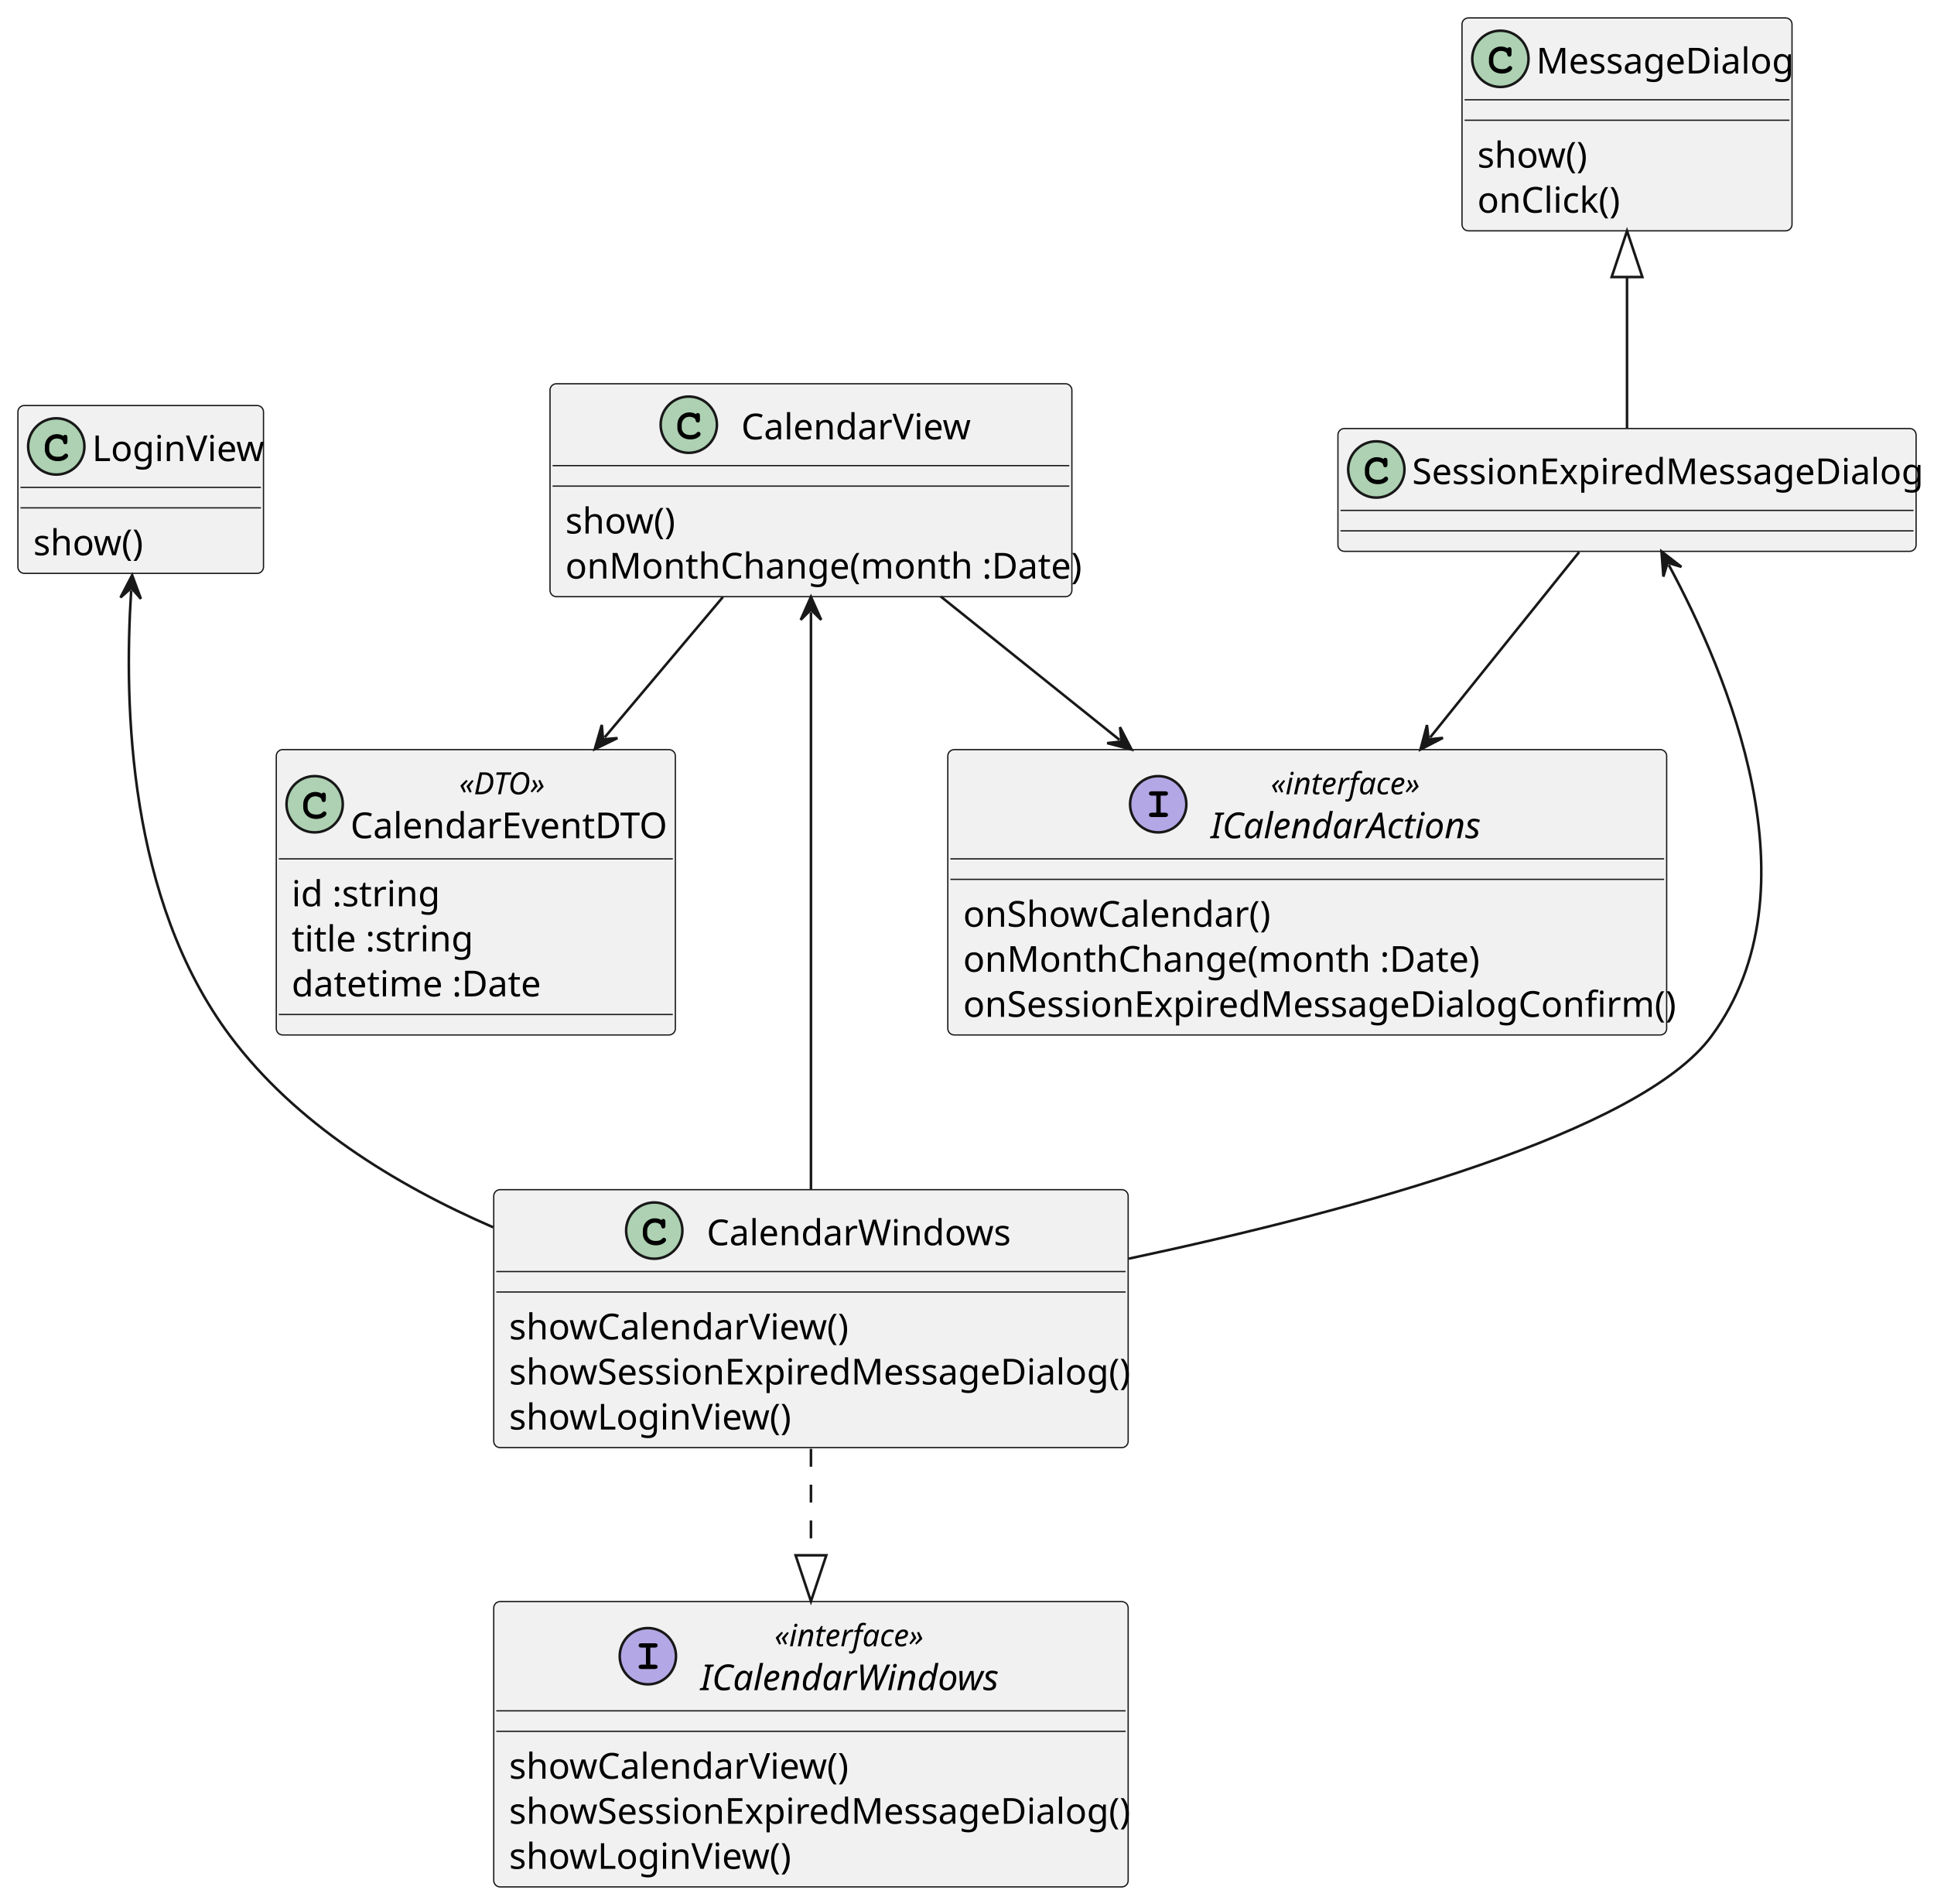
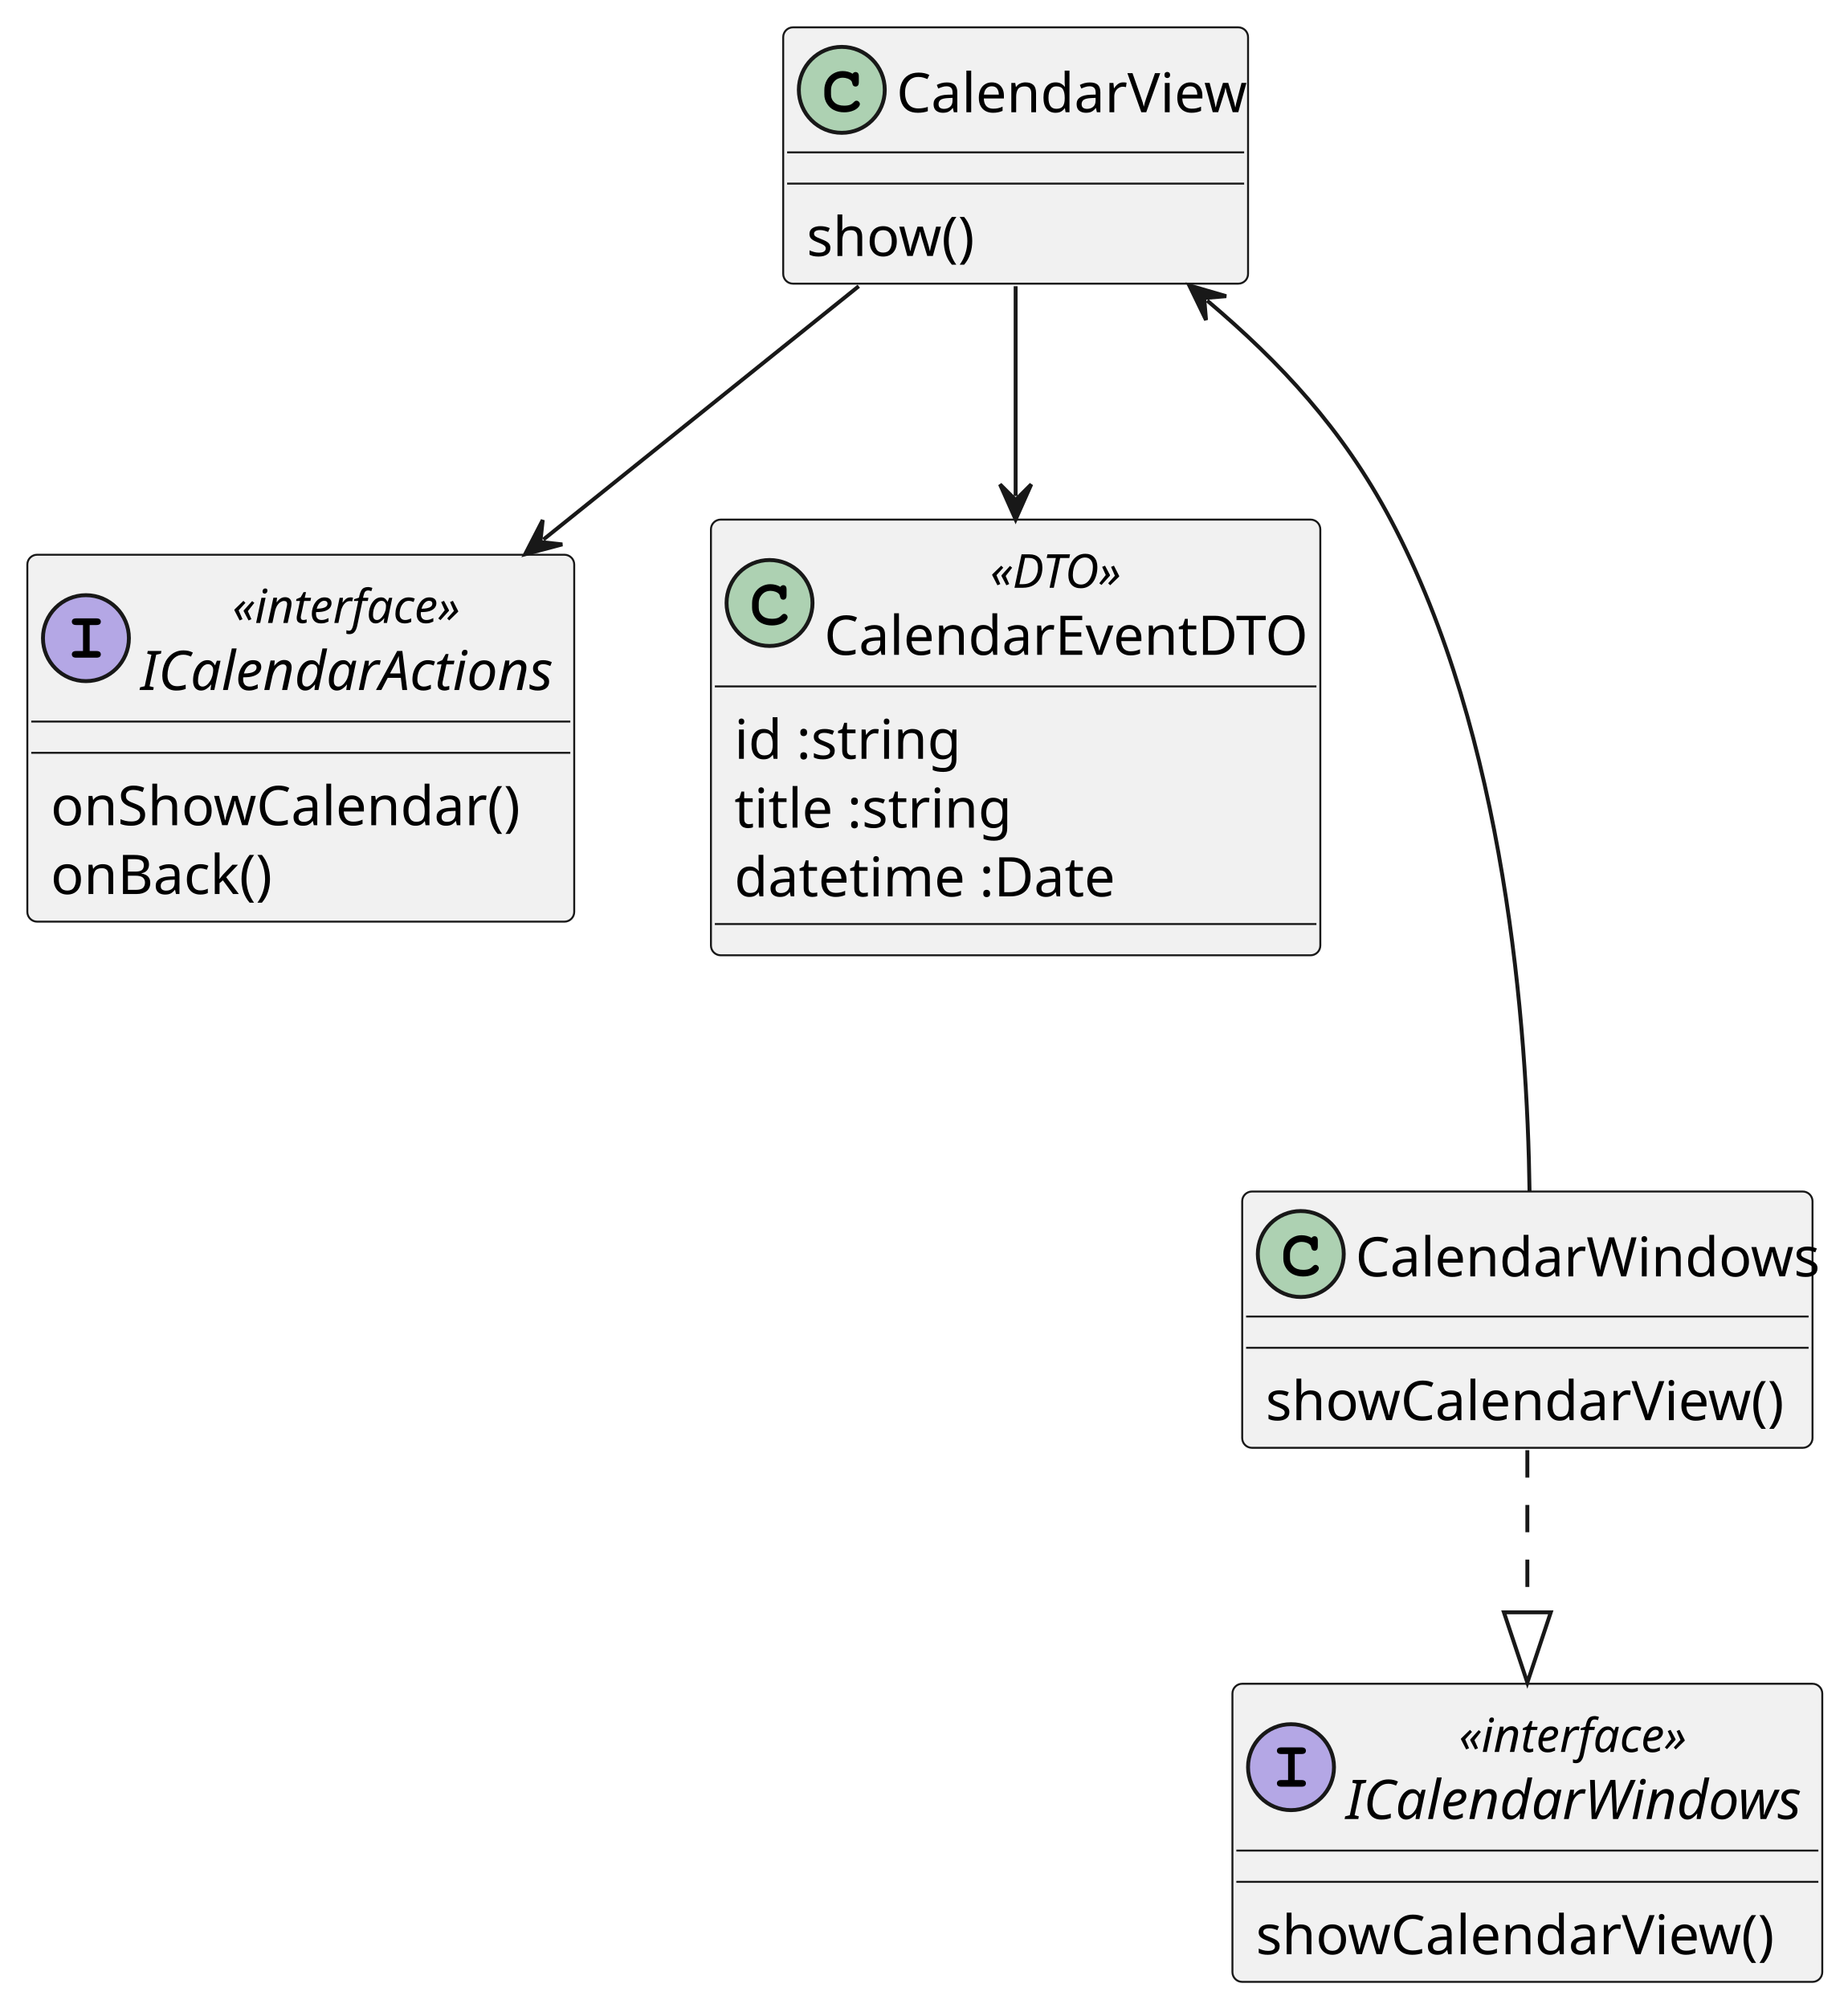
- <svg xmlns="http://www.w3.org/2000/svg" contentStyleType="text/css" height="744px" preserveAspectRatio="none" style="width:756px;height:744px;background:#FFFFFF;" version="1.1" viewBox="0 0 756 744" width="756px" zoomAndPan="magnify">
+ <svg xmlns="http://www.w3.org/2000/svg" contentStyleType="text/css" height="514px" preserveAspectRatio="none" style="width:473px;height:514px;background:#FFFFFF;" version="1.1" viewBox="0 0 473 514" width="473px" zoomAndPan="magnify">
  <defs />
  <g>
    <g id="elem_CalendarView">
-       <rect codeLine="1" fill="#F1F1F1" height="83.219" id="CalendarView" rx="2.5" ry="2.5" style="stroke:#181818;stroke-width:0.5;" width="204" x="215" y="150" />
-       <ellipse cx="269.25" cy="166" fill="#ADD1B2" rx="11" ry="11" style="stroke:#181818;stroke-width:1.0;" />
-       <path d="M272.016,161.875 Q272.172,161.656 272.359,161.547 Q272.547,161.438 272.766,161.438 Q273.141,161.438 273.375,161.703 Q273.609,161.953 273.609,162.562 L273.609,164.016 Q273.609,164.625 273.375,164.891 Q273.141,165.156 272.766,165.156 Q272.422,165.156 272.219,164.953 Q272.016,164.766 271.906,164.25 Q271.859,163.891 271.672,163.703 Q271.344,163.328 270.734,163.109 Q270.125,162.891 269.5,162.891 Q268.734,162.891 268.094,163.219 Q267.469,163.547 266.969,164.297 Q266.484,165.047 266.484,166.078 L266.484,167.172 Q266.484,168.406 267.375,169.234 Q268.266,170.047 269.859,170.047 Q270.797,170.047 271.453,169.797 Q271.844,169.641 272.266,169.203 Q272.531,168.938 272.672,168.859 Q272.828,168.781 273.031,168.781 Q273.359,168.781 273.609,169.047 Q273.875,169.297 273.875,169.641 Q273.875,169.984 273.531,170.391 Q273.031,170.969 272.234,171.297 Q271.156,171.75 269.859,171.75 Q268.344,171.75 267.141,171.125 Q266.156,170.625 265.469,169.562 Q264.781,168.484 264.781,167.203 L264.781,166.047 Q264.781,164.719 265.391,163.578 Q266.016,162.422 267.109,161.812 Q268.203,161.188 269.438,161.188 Q270.172,161.188 270.812,161.359 Q271.469,161.516 272.016,161.875 Z " fill="#000000" />
-       <text fill="#000000" font-family="sans-serif" font-size="14" lengthAdjust="spacing" textLength="87" x="289.75" y="171.728">CalendarView</text>
-       <line style="stroke:#181818;stroke-width:0.5;" x1="216" x2="418" y1="182" y2="182" />
-       <line style="stroke:#181818;stroke-width:0.5;" x1="216" x2="418" y1="190" y2="190" />
-       <text fill="#000000" font-family="sans-serif" font-size="14" lengthAdjust="spacing" textLength="42" x="221" y="208.533">show()</text>
-       <text fill="#000000" font-family="sans-serif" font-size="14" lengthAdjust="spacing" textLength="192" x="221" y="226.143">onMonthChange(month :Date)</text>
-     </g>
-     <g id="elem_MessageDialog">
-       <rect codeLine="6" fill="#F1F1F1" height="83.219" id="MessageDialog" rx="2.5" ry="2.5" style="stroke:#181818;stroke-width:0.5;" width="129" x="571.5" y="7" />
-       <ellipse cx="586.5" cy="23" fill="#ADD1B2" rx="11" ry="11" style="stroke:#181818;stroke-width:1.0;" />
-       <path d="M589.266,18.875 Q589.422,18.656 589.609,18.547 Q589.797,18.438 590.016,18.438 Q590.391,18.438 590.625,18.703 Q590.859,18.953 590.859,19.562 L590.859,21.016 Q590.859,21.625 590.625,21.891 Q590.391,22.156 590.016,22.156 Q589.672,22.156 589.469,21.953 Q589.266,21.766 589.156,21.25 Q589.109,20.891 588.922,20.703 Q588.594,20.328 587.984,20.109 Q587.375,19.891 586.75,19.891 Q585.984,19.891 585.344,20.219 Q584.719,20.547 584.219,21.297 Q583.734,22.047 583.734,23.078 L583.734,24.172 Q583.734,25.406 584.625,26.234 Q585.516,27.047 587.109,27.047 Q588.047,27.047 588.703,26.797 Q589.094,26.641 589.516,26.203 Q589.781,25.938 589.922,25.859 Q590.078,25.781 590.281,25.781 Q590.609,25.781 590.859,26.047 Q591.125,26.297 591.125,26.641 Q591.125,26.984 590.781,27.391 Q590.281,27.969 589.484,28.297 Q588.406,28.75 587.109,28.75 Q585.594,28.75 584.391,28.125 Q583.406,27.625 582.719,26.562 Q582.031,25.484 582.031,24.203 L582.031,23.047 Q582.031,21.719 582.641,20.578 Q583.266,19.422 584.359,18.812 Q585.453,18.188 586.688,18.188 Q587.422,18.188 588.062,18.359 Q588.719,18.516 589.266,18.875 Z " fill="#000000" />
-       <text fill="#000000" font-family="sans-serif" font-size="14" lengthAdjust="spacing" textLength="97" x="600.5" y="28.729">MessageDialog</text>
-       <line style="stroke:#181818;stroke-width:0.5;" x1="572.5" x2="699.5" y1="39" y2="39" />
-       <line style="stroke:#181818;stroke-width:0.5;" x1="572.5" x2="699.5" y1="47" y2="47" />
-       <text fill="#000000" font-family="sans-serif" font-size="14" lengthAdjust="spacing" textLength="42" x="577.5" y="65.533">show()</text>
-       <text fill="#000000" font-family="sans-serif" font-size="14" lengthAdjust="spacing" textLength="56" x="577.5" y="83.143">onClick()</text>
-     </g>
-     <g id="elem_SessionExpiredMessageDialog">
-       <rect codeLine="11" fill="#F1F1F1" height="48" id="SessionExpiredMessageDialog" rx="2.5" ry="2.5" style="stroke:#181818;stroke-width:0.5;" width="226" x="523" y="167.5" />
-       <ellipse cx="538" cy="183.5" fill="#ADD1B2" rx="11" ry="11" style="stroke:#181818;stroke-width:1.0;" />
-       <path d="M540.766,179.375 Q540.922,179.156 541.109,179.047 Q541.297,178.938 541.516,178.938 Q541.891,178.938 542.125,179.203 Q542.359,179.453 542.359,180.062 L542.359,181.516 Q542.359,182.125 542.125,182.391 Q541.891,182.656 541.516,182.656 Q541.172,182.656 540.969,182.453 Q540.766,182.266 540.656,181.75 Q540.609,181.391 540.422,181.203 Q540.094,180.828 539.484,180.609 Q538.875,180.391 538.25,180.391 Q537.484,180.391 536.844,180.719 Q536.219,181.047 535.719,181.797 Q535.234,182.547 535.234,183.578 L535.234,184.672 Q535.234,185.906 536.125,186.734 Q537.016,187.547 538.609,187.547 Q539.547,187.547 540.203,187.297 Q540.594,187.141 541.016,186.703 Q541.281,186.438 541.422,186.359 Q541.578,186.281 541.781,186.281 Q542.109,186.281 542.359,186.547 Q542.625,186.797 542.625,187.141 Q542.625,187.484 542.281,187.891 Q541.781,188.469 540.984,188.797 Q539.906,189.25 538.609,189.25 Q537.094,189.25 535.891,188.625 Q534.906,188.125 534.219,187.062 Q533.531,185.984 533.531,184.703 L533.531,183.547 Q533.531,182.219 534.141,181.078 Q534.766,179.922 535.859,179.312 Q536.953,178.688 538.188,178.688 Q538.922,178.688 539.562,178.859 Q540.219,179.016 540.766,179.375 Z " fill="#000000" />
-       <text fill="#000000" font-family="sans-serif" font-size="14" lengthAdjust="spacing" textLength="194" x="552" y="189.228">SessionExpiredMessageDialog</text>
-       <line style="stroke:#181818;stroke-width:0.5;" x1="524" x2="748" y1="199.5" y2="199.5" />
-       <line style="stroke:#181818;stroke-width:0.5;" x1="524" x2="748" y1="207.5" y2="207.5" />
-     </g>
-     <g id="elem_LoginView">
-       <rect codeLine="14" fill="#F1F1F1" height="65.609" id="LoginView" rx="2.5" ry="2.5" style="stroke:#181818;stroke-width:0.5;" width="96" x="7" y="158.5" />
-       <ellipse cx="22" cy="174.5" fill="#ADD1B2" rx="11" ry="11" style="stroke:#181818;stroke-width:1.0;" />
-       <path d="M24.766,170.375 Q24.922,170.156 25.109,170.047 Q25.297,169.938 25.516,169.938 Q25.891,169.938 26.125,170.203 Q26.359,170.453 26.359,171.062 L26.359,172.516 Q26.359,173.125 26.125,173.391 Q25.891,173.656 25.516,173.656 Q25.172,173.656 24.969,173.453 Q24.766,173.266 24.656,172.75 Q24.609,172.391 24.422,172.203 Q24.094,171.828 23.484,171.609 Q22.875,171.391 22.25,171.391 Q21.484,171.391 20.844,171.719 Q20.219,172.047 19.719,172.797 Q19.234,173.547 19.234,174.578 L19.234,175.672 Q19.234,176.906 20.125,177.734 Q21.016,178.547 22.609,178.547 Q23.547,178.547 24.203,178.297 Q24.594,178.141 25.016,177.703 Q25.281,177.438 25.422,177.359 Q25.578,177.281 25.781,177.281 Q26.109,177.281 26.359,177.547 Q26.625,177.797 26.625,178.141 Q26.625,178.484 26.281,178.891 Q25.781,179.469 24.984,179.797 Q23.906,180.25 22.609,180.25 Q21.094,180.25 19.891,179.625 Q18.906,179.125 18.219,178.062 Q17.531,176.984 17.531,175.703 L17.531,174.547 Q17.531,173.219 18.141,172.078 Q18.766,170.922 19.859,170.312 Q20.953,169.688 22.188,169.688 Q22.922,169.688 23.562,169.859 Q24.219,170.016 24.766,170.375 Z " fill="#000000" />
-       <text fill="#000000" font-family="sans-serif" font-size="14" lengthAdjust="spacing" textLength="64" x="36" y="180.228">LoginView</text>
-       <line style="stroke:#181818;stroke-width:0.5;" x1="8" x2="102" y1="190.5" y2="190.5" />
-       <line style="stroke:#181818;stroke-width:0.5;" x1="8" x2="102" y1="198.5" y2="198.5" />
-       <text fill="#000000" font-family="sans-serif" font-size="14" lengthAdjust="spacing" textLength="42" x="13" y="217.033">show()</text>
+       <rect codeLine="1" fill="#F1F1F1" height="65.609" id="CalendarView" rx="2.5" ry="2.5" style="stroke:#181818;stroke-width:0.5;" width="119" x="200.5" y="7" />
+       <ellipse cx="215.5" cy="23" fill="#ADD1B2" rx="11" ry="11" style="stroke:#181818;stroke-width:1.0;" />
+       <path d="M218.266,18.875 Q218.422,18.656 218.609,18.547 Q218.797,18.438 219.016,18.438 Q219.391,18.438 219.625,18.703 Q219.859,18.953 219.859,19.562 L219.859,21.016 Q219.859,21.625 219.625,21.891 Q219.391,22.156 219.016,22.156 Q218.672,22.156 218.469,21.953 Q218.266,21.766 218.156,21.25 Q218.109,20.891 217.922,20.703 Q217.594,20.328 216.984,20.109 Q216.375,19.891 215.75,19.891 Q214.984,19.891 214.344,20.219 Q213.719,20.547 213.219,21.297 Q212.734,22.047 212.734,23.078 L212.734,24.172 Q212.734,25.406 213.625,26.234 Q214.516,27.047 216.109,27.047 Q217.047,27.047 217.703,26.797 Q218.094,26.641 218.516,26.203 Q218.781,25.938 218.922,25.859 Q219.078,25.781 219.281,25.781 Q219.609,25.781 219.859,26.047 Q220.125,26.297 220.125,26.641 Q220.125,26.984 219.781,27.391 Q219.281,27.969 218.484,28.297 Q217.406,28.75 216.109,28.75 Q214.594,28.75 213.391,28.125 Q212.406,27.625 211.719,26.562 Q211.031,25.484 211.031,24.203 L211.031,23.047 Q211.031,21.719 211.641,20.578 Q212.266,19.422 213.359,18.812 Q214.453,18.188 215.688,18.188 Q216.422,18.188 217.062,18.359 Q217.719,18.516 218.266,18.875 Z " fill="#000000" />
+       <text fill="#000000" font-family="sans-serif" font-size="14" lengthAdjust="spacing" textLength="87" x="229.5" y="28.729">CalendarView</text>
+       <line style="stroke:#181818;stroke-width:0.5;" x1="201.5" x2="318.5" y1="39" y2="39" />
+       <line style="stroke:#181818;stroke-width:0.5;" x1="201.5" x2="318.5" y1="47" y2="47" />
+       <text fill="#000000" font-family="sans-serif" font-size="14" lengthAdjust="spacing" textLength="42" x="206.5" y="65.533">show()</text>
    </g>
    <g id="elem_ICalendarActions">
-       <rect codeLine="18" fill="#F1F1F1" height="111.531" id="ICalendarActions" rx="2.5" ry="2.5" style="stroke:#181818;stroke-width:0.5;" width="281" x="370.5" y="293" />
-       <ellipse cx="452.75" cy="314.352" fill="#B4A7E5" rx="11" ry="11" style="stroke:#181818;stroke-width:1.0;" />
-       <path d="M453.703,310.992 L453.703,317.648 L455.422,317.648 Q456.031,317.648 456.297,317.883 Q456.562,318.117 456.562,318.508 Q456.562,318.883 456.297,319.117 Q456.031,319.352 455.422,319.352 L450.281,319.352 Q449.672,319.352 449.406,319.117 Q449.141,318.883 449.141,318.492 Q449.141,318.117 449.406,317.883 Q449.672,317.648 450.281,317.648 L452,317.648 L452,310.992 L450.281,310.992 Q449.672,310.992 449.406,310.758 Q449.141,310.523 449.141,310.133 Q449.141,309.758 449.406,309.523 Q449.672,309.289 450.281,309.289 L455.422,309.289 Q456.031,309.289 456.297,309.523 Q456.562,309.758 456.562,310.133 Q456.562,310.523 456.297,310.758 Q456.031,310.992 455.422,310.992 L453.703,310.992 Z " fill="#000000" />
-       <text fill="#000000" font-family="sans-serif" font-size="12" font-style="italic" lengthAdjust="spacing" textLength="61" x="496.75" y="310.457">«interface»</text>
-       <text fill="#000000" font-family="sans-serif" font-size="14" font-style="italic" lengthAdjust="spacing" textLength="108" x="473.25" y="327.627">ICalendarActions</text>
-       <line style="stroke:#181818;stroke-width:0.5;" x1="371.5" x2="650.5" y1="335.703" y2="335.703" />
-       <line style="stroke:#181818;stroke-width:0.5;" x1="371.5" x2="650.5" y1="343.703" y2="343.703" />
-       <text fill="#000000" font-family="sans-serif" font-size="14" lengthAdjust="spacing" textLength="118" x="376.5" y="362.236">onShowCalendar()</text>
-       <text fill="#000000" font-family="sans-serif" font-size="14" lengthAdjust="spacing" textLength="192" x="376.5" y="379.846">onMonthChange(month :Date)</text>
-       <text fill="#000000" font-family="sans-serif" font-size="14" lengthAdjust="spacing" textLength="269" x="376.5" y="397.455">onSessionExpiredMessageDialogConfirm()</text>
+       <rect codeLine="5" fill="#F1F1F1" height="93.922" id="ICalendarActions" rx="2.5" ry="2.5" style="stroke:#181818;stroke-width:0.5;" width="140" x="7" y="142" />
+       <ellipse cx="22" cy="163.352" fill="#B4A7E5" rx="11" ry="11" style="stroke:#181818;stroke-width:1.0;" />
+       <path d="M22.953,159.992 L22.953,166.648 L24.672,166.648 Q25.281,166.648 25.547,166.883 Q25.812,167.117 25.812,167.508 Q25.812,167.883 25.547,168.117 Q25.281,168.352 24.672,168.352 L19.531,168.352 Q18.922,168.352 18.656,168.117 Q18.391,167.883 18.391,167.492 Q18.391,167.117 18.656,166.883 Q18.922,166.648 19.531,166.648 L21.25,166.648 L21.25,159.992 L19.531,159.992 Q18.922,159.992 18.656,159.758 Q18.391,159.523 18.391,159.133 Q18.391,158.758 18.656,158.523 Q18.922,158.289 19.531,158.289 L24.672,158.289 Q25.281,158.289 25.547,158.523 Q25.812,158.758 25.812,159.133 Q25.812,159.523 25.547,159.758 Q25.281,159.992 24.672,159.992 L22.953,159.992 Z " fill="#000000" />
+       <text fill="#000000" font-family="sans-serif" font-size="12" font-style="italic" lengthAdjust="spacing" textLength="61" x="59.5" y="159.457">«interface»</text>
+       <text fill="#000000" font-family="sans-serif" font-size="14" font-style="italic" lengthAdjust="spacing" textLength="108" x="36" y="176.627">ICalendarActions</text>
+       <line style="stroke:#181818;stroke-width:0.5;" x1="8" x2="146" y1="184.703" y2="184.703" />
+       <line style="stroke:#181818;stroke-width:0.5;" x1="8" x2="146" y1="192.703" y2="192.703" />
+       <text fill="#000000" font-family="sans-serif" font-size="14" lengthAdjust="spacing" textLength="118" x="13" y="211.236">onShowCalendar()</text>
+       <text fill="#000000" font-family="sans-serif" font-size="14" lengthAdjust="spacing" textLength="57" x="13" y="228.846">onBack()</text>
    </g>
    <g id="elem_CalendarEventDTO">
-       <rect codeLine="29" fill="#F1F1F1" height="111.531" id="CalendarEventDTO" rx="2.5" ry="2.5" style="stroke:#181818;stroke-width:0.5;" width="156" x="108" y="293" />
-       <ellipse cx="123" cy="314.352" fill="#ADD1B2" rx="11" ry="11" style="stroke:#181818;stroke-width:1.0;" />
-       <path d="M125.766,310.227 Q125.922,310.008 126.109,309.898 Q126.297,309.789 126.516,309.789 Q126.891,309.789 127.125,310.055 Q127.359,310.305 127.359,310.914 L127.359,312.367 Q127.359,312.977 127.125,313.242 Q126.891,313.508 126.516,313.508 Q126.172,313.508 125.969,313.305 Q125.766,313.117 125.656,312.602 Q125.609,312.242 125.422,312.055 Q125.094,311.68 124.484,311.461 Q123.875,311.242 123.25,311.242 Q122.484,311.242 121.844,311.57 Q121.219,311.898 120.719,312.648 Q120.234,313.398 120.234,314.43 L120.234,315.523 Q120.234,316.758 121.125,317.586 Q122.016,318.398 123.609,318.398 Q124.547,318.398 125.203,318.148 Q125.594,317.992 126.016,317.555 Q126.281,317.289 126.422,317.211 Q126.578,317.133 126.781,317.133 Q127.109,317.133 127.359,317.398 Q127.625,317.648 127.625,317.992 Q127.625,318.336 127.281,318.742 Q126.781,319.32 125.984,319.648 Q124.906,320.102 123.609,320.102 Q122.094,320.102 120.891,319.477 Q119.906,318.977 119.219,317.914 Q118.531,316.836 118.531,315.555 L118.531,314.398 Q118.531,313.07 119.141,311.93 Q119.766,310.773 120.859,310.164 Q121.953,309.539 123.188,309.539 Q123.922,309.539 124.562,309.711 Q125.219,309.867 125.766,310.227 Z " fill="#000000" />
-       <text fill="#000000" font-family="sans-serif" font-size="12" font-style="italic" lengthAdjust="spacing" textLength="39" x="179.5" y="310.457">«DTO»</text>
-       <text fill="#000000" font-family="sans-serif" font-size="14" lengthAdjust="spacing" textLength="124" x="137" y="327.627">CalendarEventDTO</text>
-       <line style="stroke:#181818;stroke-width:0.5;" x1="109" x2="263" y1="335.703" y2="335.703" />
-       <text fill="#000000" font-family="sans-serif" font-size="14" lengthAdjust="spacing" textLength="54" x="114" y="354.236">id :string</text>
-       <text fill="#000000" font-family="sans-serif" font-size="14" lengthAdjust="spacing" textLength="65" x="114" y="371.846">title :string</text>
-       <text fill="#000000" font-family="sans-serif" font-size="14" lengthAdjust="spacing" textLength="92" x="114" y="389.455">datetime :Date</text>
-       <line style="stroke:#181818;stroke-width:0.5;" x1="109" x2="263" y1="396.531" y2="396.531" />
+       <rect codeLine="14" fill="#F1F1F1" height="111.531" id="CalendarEventDTO" rx="2.5" ry="2.5" style="stroke:#181818;stroke-width:0.5;" width="156" x="182" y="133" />
+       <ellipse cx="197" cy="154.352" fill="#ADD1B2" rx="11" ry="11" style="stroke:#181818;stroke-width:1.0;" />
+       <path d="M199.766,150.227 Q199.922,150.008 200.109,149.898 Q200.297,149.789 200.516,149.789 Q200.891,149.789 201.125,150.055 Q201.359,150.305 201.359,150.914 L201.359,152.367 Q201.359,152.977 201.125,153.242 Q200.891,153.508 200.516,153.508 Q200.172,153.508 199.969,153.305 Q199.766,153.117 199.656,152.602 Q199.609,152.242 199.422,152.055 Q199.094,151.68 198.484,151.461 Q197.875,151.242 197.25,151.242 Q196.484,151.242 195.844,151.57 Q195.219,151.898 194.719,152.648 Q194.234,153.398 194.234,154.43 L194.234,155.523 Q194.234,156.758 195.125,157.586 Q196.016,158.398 197.609,158.398 Q198.547,158.398 199.203,158.148 Q199.594,157.992 200.016,157.555 Q200.281,157.289 200.422,157.211 Q200.578,157.133 200.781,157.133 Q201.109,157.133 201.359,157.398 Q201.625,157.648 201.625,157.992 Q201.625,158.336 201.281,158.742 Q200.781,159.32 199.984,159.648 Q198.906,160.102 197.609,160.102 Q196.094,160.102 194.891,159.477 Q193.906,158.977 193.219,157.914 Q192.531,156.836 192.531,155.555 L192.531,154.398 Q192.531,153.07 193.141,151.93 Q193.766,150.773 194.859,150.164 Q195.953,149.539 197.188,149.539 Q197.922,149.539 198.562,149.711 Q199.219,149.867 199.766,150.227 Z " fill="#000000" />
+       <text fill="#000000" font-family="sans-serif" font-size="12" font-style="italic" lengthAdjust="spacing" textLength="39" x="253.5" y="150.457">«DTO»</text>
+       <text fill="#000000" font-family="sans-serif" font-size="14" lengthAdjust="spacing" textLength="124" x="211" y="167.627">CalendarEventDTO</text>
+       <line style="stroke:#181818;stroke-width:0.5;" x1="183" x2="337" y1="175.703" y2="175.703" />
+       <text fill="#000000" font-family="sans-serif" font-size="14" lengthAdjust="spacing" textLength="54" x="188" y="194.236">id :string</text>
+       <text fill="#000000" font-family="sans-serif" font-size="14" lengthAdjust="spacing" textLength="65" x="188" y="211.846">title :string</text>
+       <text fill="#000000" font-family="sans-serif" font-size="14" lengthAdjust="spacing" textLength="92" x="188" y="229.455">datetime :Date</text>
+       <line style="stroke:#181818;stroke-width:0.5;" x1="183" x2="337" y1="236.531" y2="236.531" />
    </g>
    <g id="elem_ICalendarWindows">
-       <rect codeLine="35" fill="#F1F1F1" height="111.531" id="ICalendarWindows" rx="2.5" ry="2.5" style="stroke:#181818;stroke-width:0.5;" width="248" x="193" y="626" />
-       <ellipse cx="253.25" cy="647.352" fill="#B4A7E5" rx="11" ry="11" style="stroke:#181818;stroke-width:1.0;" />
-       <path d="M254.203,643.992 L254.203,650.648 L255.922,650.648 Q256.531,650.648 256.797,650.883 Q257.062,651.117 257.062,651.508 Q257.062,651.883 256.797,652.117 Q256.531,652.352 255.922,652.352 L250.781,652.352 Q250.172,652.352 249.906,652.117 Q249.641,651.883 249.641,651.492 Q249.641,651.117 249.906,650.883 Q250.172,650.648 250.781,650.648 L252.5,650.648 L252.5,643.992 L250.781,643.992 Q250.172,643.992 249.906,643.758 Q249.641,643.523 249.641,643.133 Q249.641,642.758 249.906,642.523 Q250.172,642.289 250.781,642.289 L255.922,642.289 Q256.531,642.289 256.797,642.523 Q257.062,642.758 257.062,643.133 Q257.062,643.523 256.797,643.758 Q256.531,643.992 255.922,643.992 L254.203,643.992 Z " fill="#000000" />
-       <text fill="#000000" font-family="sans-serif" font-size="12" font-style="italic" lengthAdjust="spacing" textLength="61" x="302.75" y="643.457">«interface»</text>
-       <text fill="#000000" font-family="sans-serif" font-size="14" font-style="italic" lengthAdjust="spacing" textLength="119" x="273.75" y="660.627">ICalendarWindows</text>
-       <line style="stroke:#181818;stroke-width:0.5;" x1="194" x2="440" y1="668.703" y2="668.703" />
-       <line style="stroke:#181818;stroke-width:0.5;" x1="194" x2="440" y1="676.703" y2="676.703" />
-       <text fill="#000000" font-family="sans-serif" font-size="14" lengthAdjust="spacing" textLength="129" x="199" y="695.236">showCalendarView()</text>
-       <text fill="#000000" font-family="sans-serif" font-size="14" lengthAdjust="spacing" textLength="236" x="199" y="712.846">showSessionExpiredMessageDialog()</text>
-       <text fill="#000000" font-family="sans-serif" font-size="14" lengthAdjust="spacing" textLength="106" x="199" y="730.455">showLoginView()</text>
+       <rect codeLine="20" fill="#F1F1F1" height="76.312" id="ICalendarWindows" rx="2.5" ry="2.5" style="stroke:#181818;stroke-width:0.5;" width="151" x="315.5" y="431" />
+       <ellipse cx="330.5" cy="452.352" fill="#B4A7E5" rx="11" ry="11" style="stroke:#181818;stroke-width:1.0;" />
+       <path d="M331.453,448.992 L331.453,455.648 L333.172,455.648 Q333.781,455.648 334.047,455.883 Q334.312,456.117 334.312,456.508 Q334.312,456.883 334.047,457.117 Q333.781,457.352 333.172,457.352 L328.031,457.352 Q327.422,457.352 327.156,457.117 Q326.891,456.883 326.891,456.492 Q326.891,456.117 327.156,455.883 Q327.422,455.648 328.031,455.648 L329.75,455.648 L329.75,448.992 L328.031,448.992 Q327.422,448.992 327.156,448.758 Q326.891,448.523 326.891,448.133 Q326.891,447.758 327.156,447.523 Q327.422,447.289 328.031,447.289 L333.172,447.289 Q333.781,447.289 334.047,447.523 Q334.312,447.758 334.312,448.133 Q334.312,448.523 334.047,448.758 Q333.781,448.992 333.172,448.992 L331.453,448.992 Z " fill="#000000" />
+       <text fill="#000000" font-family="sans-serif" font-size="12" font-style="italic" lengthAdjust="spacing" textLength="61" x="373.5" y="448.457">«interface»</text>
+       <text fill="#000000" font-family="sans-serif" font-size="14" font-style="italic" lengthAdjust="spacing" textLength="119" x="344.5" y="465.627">ICalendarWindows</text>
+       <line style="stroke:#181818;stroke-width:0.5;" x1="316.5" x2="465.5" y1="473.703" y2="473.703" />
+       <line style="stroke:#181818;stroke-width:0.5;" x1="316.5" x2="465.5" y1="481.703" y2="481.703" />
+       <text fill="#000000" font-family="sans-serif" font-size="14" lengthAdjust="spacing" textLength="129" x="321.5" y="500.236">showCalendarView()</text>
    </g>
    <g id="elem_CalendarWindows">
-       <rect codeLine="41" fill="#F1F1F1" height="100.828" id="CalendarWindows" rx="2.5" ry="2.5" style="stroke:#181818;stroke-width:0.5;" width="248" x="193" y="465" />
-       <ellipse cx="255.75" cy="481" fill="#ADD1B2" rx="11" ry="11" style="stroke:#181818;stroke-width:1.0;" />
-       <path d="M258.516,476.875 Q258.672,476.656 258.859,476.547 Q259.047,476.438 259.266,476.438 Q259.641,476.438 259.875,476.703 Q260.109,476.953 260.109,477.562 L260.109,479.016 Q260.109,479.625 259.875,479.891 Q259.641,480.156 259.266,480.156 Q258.922,480.156 258.719,479.953 Q258.516,479.766 258.406,479.25 Q258.359,478.891 258.172,478.703 Q257.844,478.328 257.234,478.109 Q256.625,477.891 256,477.891 Q255.234,477.891 254.594,478.219 Q253.969,478.547 253.469,479.297 Q252.984,480.047 252.984,481.078 L252.984,482.172 Q252.984,483.406 253.875,484.234 Q254.766,485.047 256.359,485.047 Q257.297,485.047 257.953,484.797 Q258.344,484.641 258.766,484.203 Q259.031,483.938 259.172,483.859 Q259.328,483.781 259.531,483.781 Q259.859,483.781 260.109,484.047 Q260.375,484.297 260.375,484.641 Q260.375,484.984 260.031,485.391 Q259.531,485.969 258.734,486.297 Q257.656,486.75 256.359,486.75 Q254.844,486.75 253.641,486.125 Q252.656,485.625 251.969,484.562 Q251.281,483.484 251.281,482.203 L251.281,481.047 Q251.281,479.719 251.891,478.578 Q252.516,477.422 253.609,476.812 Q254.703,476.188 255.938,476.188 Q256.672,476.188 257.312,476.359 Q257.969,476.516 258.516,476.875 Z " fill="#000000" />
-       <text fill="#000000" font-family="sans-serif" font-size="14" lengthAdjust="spacing" textLength="114" x="276.25" y="486.728">CalendarWindows</text>
-       <line style="stroke:#181818;stroke-width:0.5;" x1="194" x2="440" y1="497" y2="497" />
-       <line style="stroke:#181818;stroke-width:0.5;" x1="194" x2="440" y1="505" y2="505" />
-       <text fill="#000000" font-family="sans-serif" font-size="14" lengthAdjust="spacing" textLength="129" x="199" y="523.533">showCalendarView()</text>
-       <text fill="#000000" font-family="sans-serif" font-size="14" lengthAdjust="spacing" textLength="236" x="199" y="541.143">showSessionExpiredMessageDialog()</text>
-       <text fill="#000000" font-family="sans-serif" font-size="14" lengthAdjust="spacing" textLength="106" x="199" y="558.752">showLoginView()</text>
-     </g>
-     <g id="link_MessageDialog_SessionExpiredMessageDialog">
-       <path codeLine="12" d="M636,108.28 C636,133.33 636,146.51 636,167.38 " fill="none" id="MessageDialog-backto-SessionExpiredMessageDialog" style="stroke:#181818;stroke-width:1.0;" />
-       <polygon fill="none" points="636,90.28,630,108.28,642,108.28,636,90.28" style="stroke:#181818;stroke-width:1.0;" />
+       <rect codeLine="24" fill="#F1F1F1" height="65.609" id="CalendarWindows" rx="2.5" ry="2.5" style="stroke:#181818;stroke-width:0.5;" width="146" x="318" y="305" />
+       <ellipse cx="333" cy="321" fill="#ADD1B2" rx="11" ry="11" style="stroke:#181818;stroke-width:1.0;" />
+       <path d="M335.766,316.875 Q335.922,316.656 336.109,316.547 Q336.297,316.438 336.516,316.438 Q336.891,316.438 337.125,316.703 Q337.359,316.953 337.359,317.562 L337.359,319.016 Q337.359,319.625 337.125,319.891 Q336.891,320.156 336.516,320.156 Q336.172,320.156 335.969,319.953 Q335.766,319.766 335.656,319.25 Q335.609,318.891 335.422,318.703 Q335.094,318.328 334.484,318.109 Q333.875,317.891 333.25,317.891 Q332.484,317.891 331.844,318.219 Q331.219,318.547 330.719,319.297 Q330.234,320.047 330.234,321.078 L330.234,322.172 Q330.234,323.406 331.125,324.234 Q332.016,325.047 333.609,325.047 Q334.547,325.047 335.203,324.797 Q335.594,324.641 336.016,324.203 Q336.281,323.938 336.422,323.859 Q336.578,323.781 336.781,323.781 Q337.109,323.781 337.359,324.047 Q337.625,324.297 337.625,324.641 Q337.625,324.984 337.281,325.391 Q336.781,325.969 335.984,326.297 Q334.906,326.75 333.609,326.75 Q332.094,326.75 330.891,326.125 Q329.906,325.625 329.219,324.562 Q328.531,323.484 328.531,322.203 L328.531,321.047 Q328.531,319.719 329.141,318.578 Q329.766,317.422 330.859,316.812 Q331.953,316.188 333.188,316.188 Q333.922,316.188 334.562,316.359 Q335.219,316.516 335.766,316.875 Z " fill="#000000" />
+       <text fill="#000000" font-family="sans-serif" font-size="14" lengthAdjust="spacing" textLength="114" x="347" y="326.728">CalendarWindows</text>
+       <line style="stroke:#181818;stroke-width:0.5;" x1="319" x2="463" y1="337" y2="337" />
+       <line style="stroke:#181818;stroke-width:0.5;" x1="319" x2="463" y1="345" y2="345" />
+       <text fill="#000000" font-family="sans-serif" font-size="14" lengthAdjust="spacing" textLength="129" x="324" y="363.533">showCalendarView()</text>
    </g>
    <g id="link_CalendarView_ICalendarActions">
-       <path codeLine="24" d="M367.72,233.15 C390.51,251.42 413.068,269.508 437.648,289.208 " fill="none" id="CalendarView-to-ICalendarActions" style="stroke:#181818;stroke-width:1.0;" />
-       <polygon fill="#181818" points="442.33,292.96,437.809,284.21,438.428,289.833,432.806,290.453,442.33,292.96" style="stroke:#181818;stroke-width:1.0;" />
-     </g>
-     <g id="link_SessionExpiredMessageDialog_ICalendarActions">
-       <path codeLine="25" d="M617.29,215.78 C600.94,236.11 580.33,261.764 559.04,288.244 " fill="none" id="SessionExpiredMessageDialog-to-ICalendarActions" style="stroke:#181818;stroke-width:1.0;" />
-       <polygon fill="#181818" points="555.28,292.92,564.037,288.412,558.413,289.023,557.802,283.399,555.28,292.92" style="stroke:#181818;stroke-width:1.0;" />
+       <path codeLine="10" d="M219.84,73.26 C194.8,93.37 166.847,115.822 139.107,138.112 " fill="none" id="CalendarView-to-ICalendarActions" style="stroke:#181818;stroke-width:1.0;" />
+       <polygon fill="#181818" points="134.43,141.87,143.951,139.351,138.328,138.738,138.94,133.115,134.43,141.87" style="stroke:#181818;stroke-width:1.0;" />
    </g>
    <g id="link_CalendarView_CalendarEventDTO">
-       <path codeLine="27" d="M282.58,233.36 C267.27,251.53 252.865,268.621 236.365,288.211 " fill="none" id="CalendarView-to-CalendarEventDTO" style="stroke:#181818;stroke-width:1.0;" />
-       <polygon fill="#181818" points="232.5,292.8,241.357,288.493,235.721,288.976,235.238,283.339,232.5,292.8" style="stroke:#181818;stroke-width:1.0;" />
+       <path codeLine="12" d="M260,73.26 C260,90.75 260,106.86 260,126.98 " fill="none" id="CalendarView-to-CalendarEventDTO" style="stroke:#181818;stroke-width:1.0;" />
+       <polygon fill="#181818" points="260,132.98,264,123.98,260,127.98,256,123.98,260,132.98" style="stroke:#181818;stroke-width:1.0;" />
    </g>
    <g id="link_CalendarWindows_ICalendarWindows">
-       <path codeLine="47" d="M317,566.3 C317,585.12 317,588.64 317,607.91 " fill="none" id="CalendarWindows-to-ICalendarWindows" style="stroke:#181818;stroke-width:1.0;stroke-dasharray:7.0,7.0;" />
-       <polygon fill="none" points="317,625.91,323,607.91,311,607.91,317,625.91" style="stroke:#181818;stroke-width:1.0;" />
+       <path codeLine="28" d="M391,371.22 C391,389.28 391,393.89 391,412.71 " fill="none" id="CalendarWindows-to-ICalendarWindows" style="stroke:#181818;stroke-width:1.0;stroke-dasharray:7.0,7.0;" />
+       <polygon fill="none" points="391,430.71,397,412.71,385,412.71,391,430.71" style="stroke:#181818;stroke-width:1.0;" />
    </g>
    <g id="link_CalendarView_CalendarWindows">
-       <path codeLine="48" d="M317,239.28 C317,298.26 317,401.24 317,464.83 " fill="none" id="CalendarView-backto-CalendarWindows" style="stroke:#181818;stroke-width:1.0;" />
-       <polygon fill="#181818" points="317,233.28,313,242.28,317,238.28,321,242.28,317,233.28" style="stroke:#181818;stroke-width:1.0;" />
-     </g>
-     <g id="link_SessionExpiredMessageDialog_CalendarWindows">
-       <path codeLine="49" d="M652.324,220.823 C674.944,262.833 711.28,347.57 669,405 C641.35,442.56 531.09,472.84 441.24,491.96 " fill="none" id="SessionExpiredMessageDialog-backto-CalendarWindows" style="stroke:#181818;stroke-width:1.0;" />
-       <polygon fill="#181818" points="649.48,215.54,650.225,225.361,651.85,219.942,657.269,221.568,649.48,215.54" style="stroke:#181818;stroke-width:1.0;" />
-     </g>
-     <g id="link_LoginView_CalendarWindows">
-       <path codeLine="50" d="M51.276,230.808 C48.397,275.778 50.13,351.71 90,405 C115.49,439.07 154.37,463.06 192.79,479.71 " fill="none" id="LoginView-backto-CalendarWindows" style="stroke:#181818;stroke-width:1.0;" />
-       <polygon fill="#181818" points="51.66,224.82,47.093,233.546,51.34,229.81,55.077,234.057,51.66,224.82" style="stroke:#181818;stroke-width:1.0;" />
+       <path codeLine="29" d="M309.032,76.934 C327.852,92.844 343.65,109.76 356,133 C385.42,188.38 390.99,263.04 391.56,304.97 " fill="none" id="CalendarView-backto-CalendarWindows" style="stroke:#181818;stroke-width:1.0;" />
+       <polygon fill="#181818" points="304.45,73.06,308.741,81.925,308.268,76.288,313.906,75.816,304.45,73.06" style="stroke:#181818;stroke-width:1.0;" />
    </g>
  </g>
</svg>
